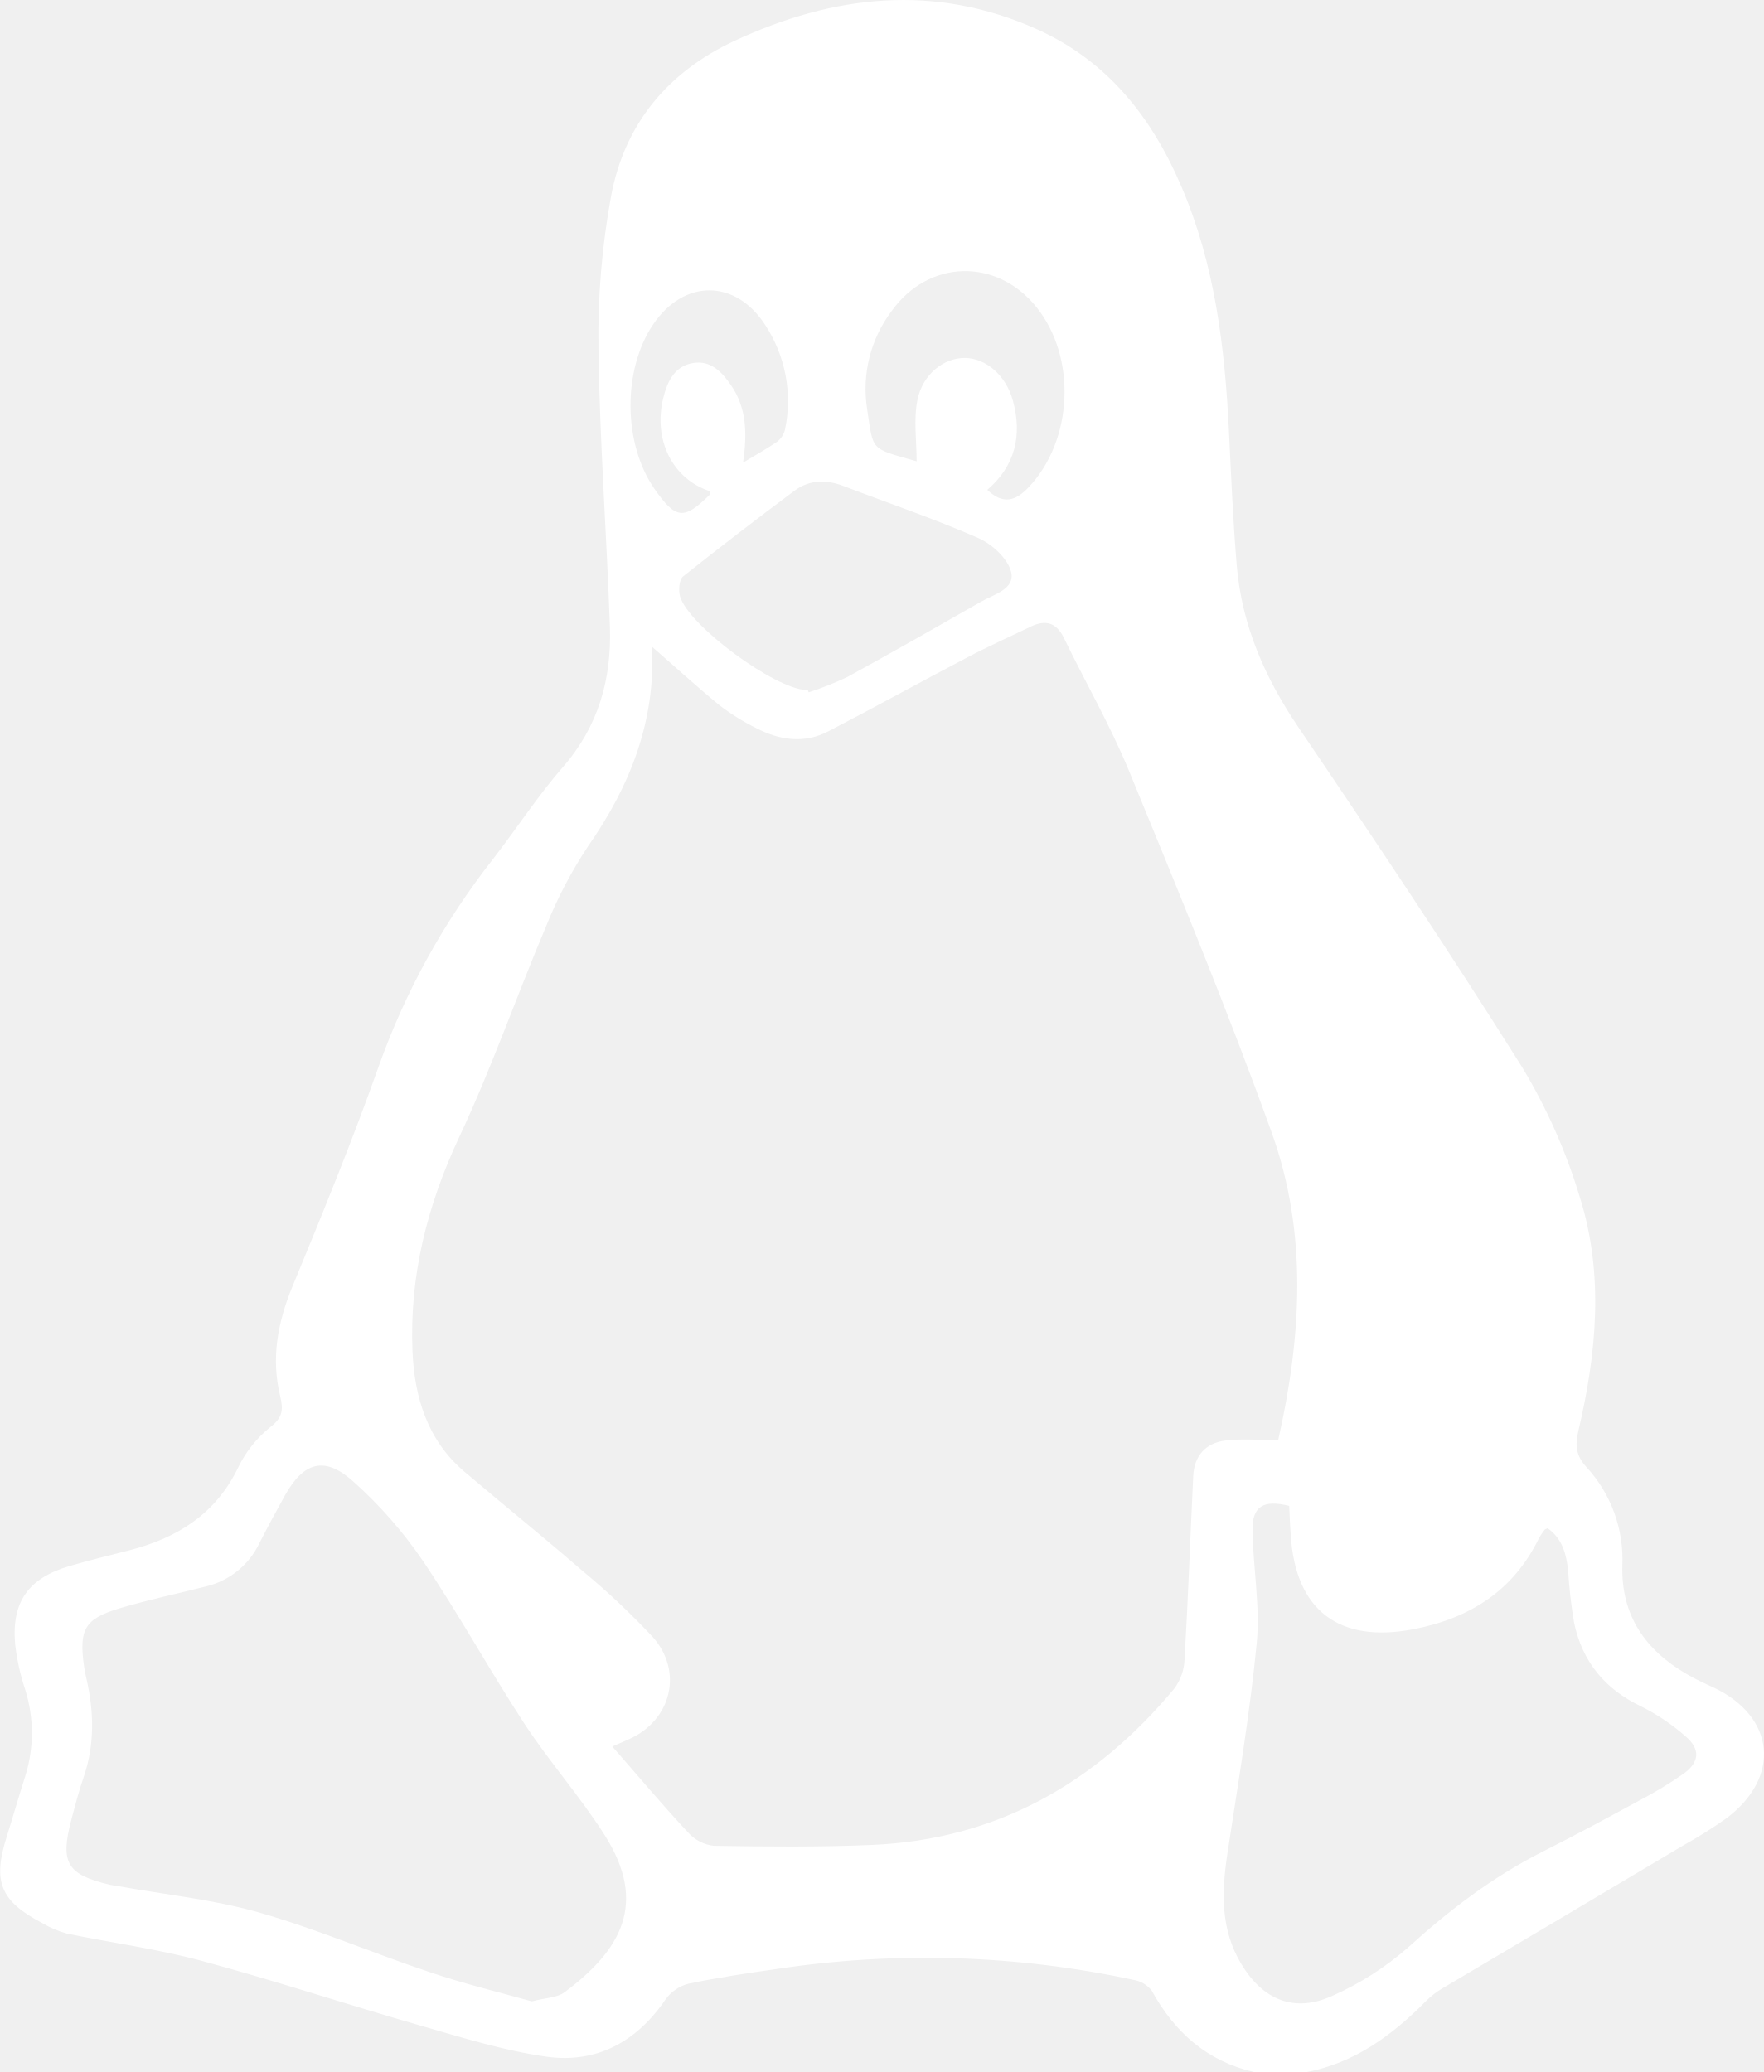
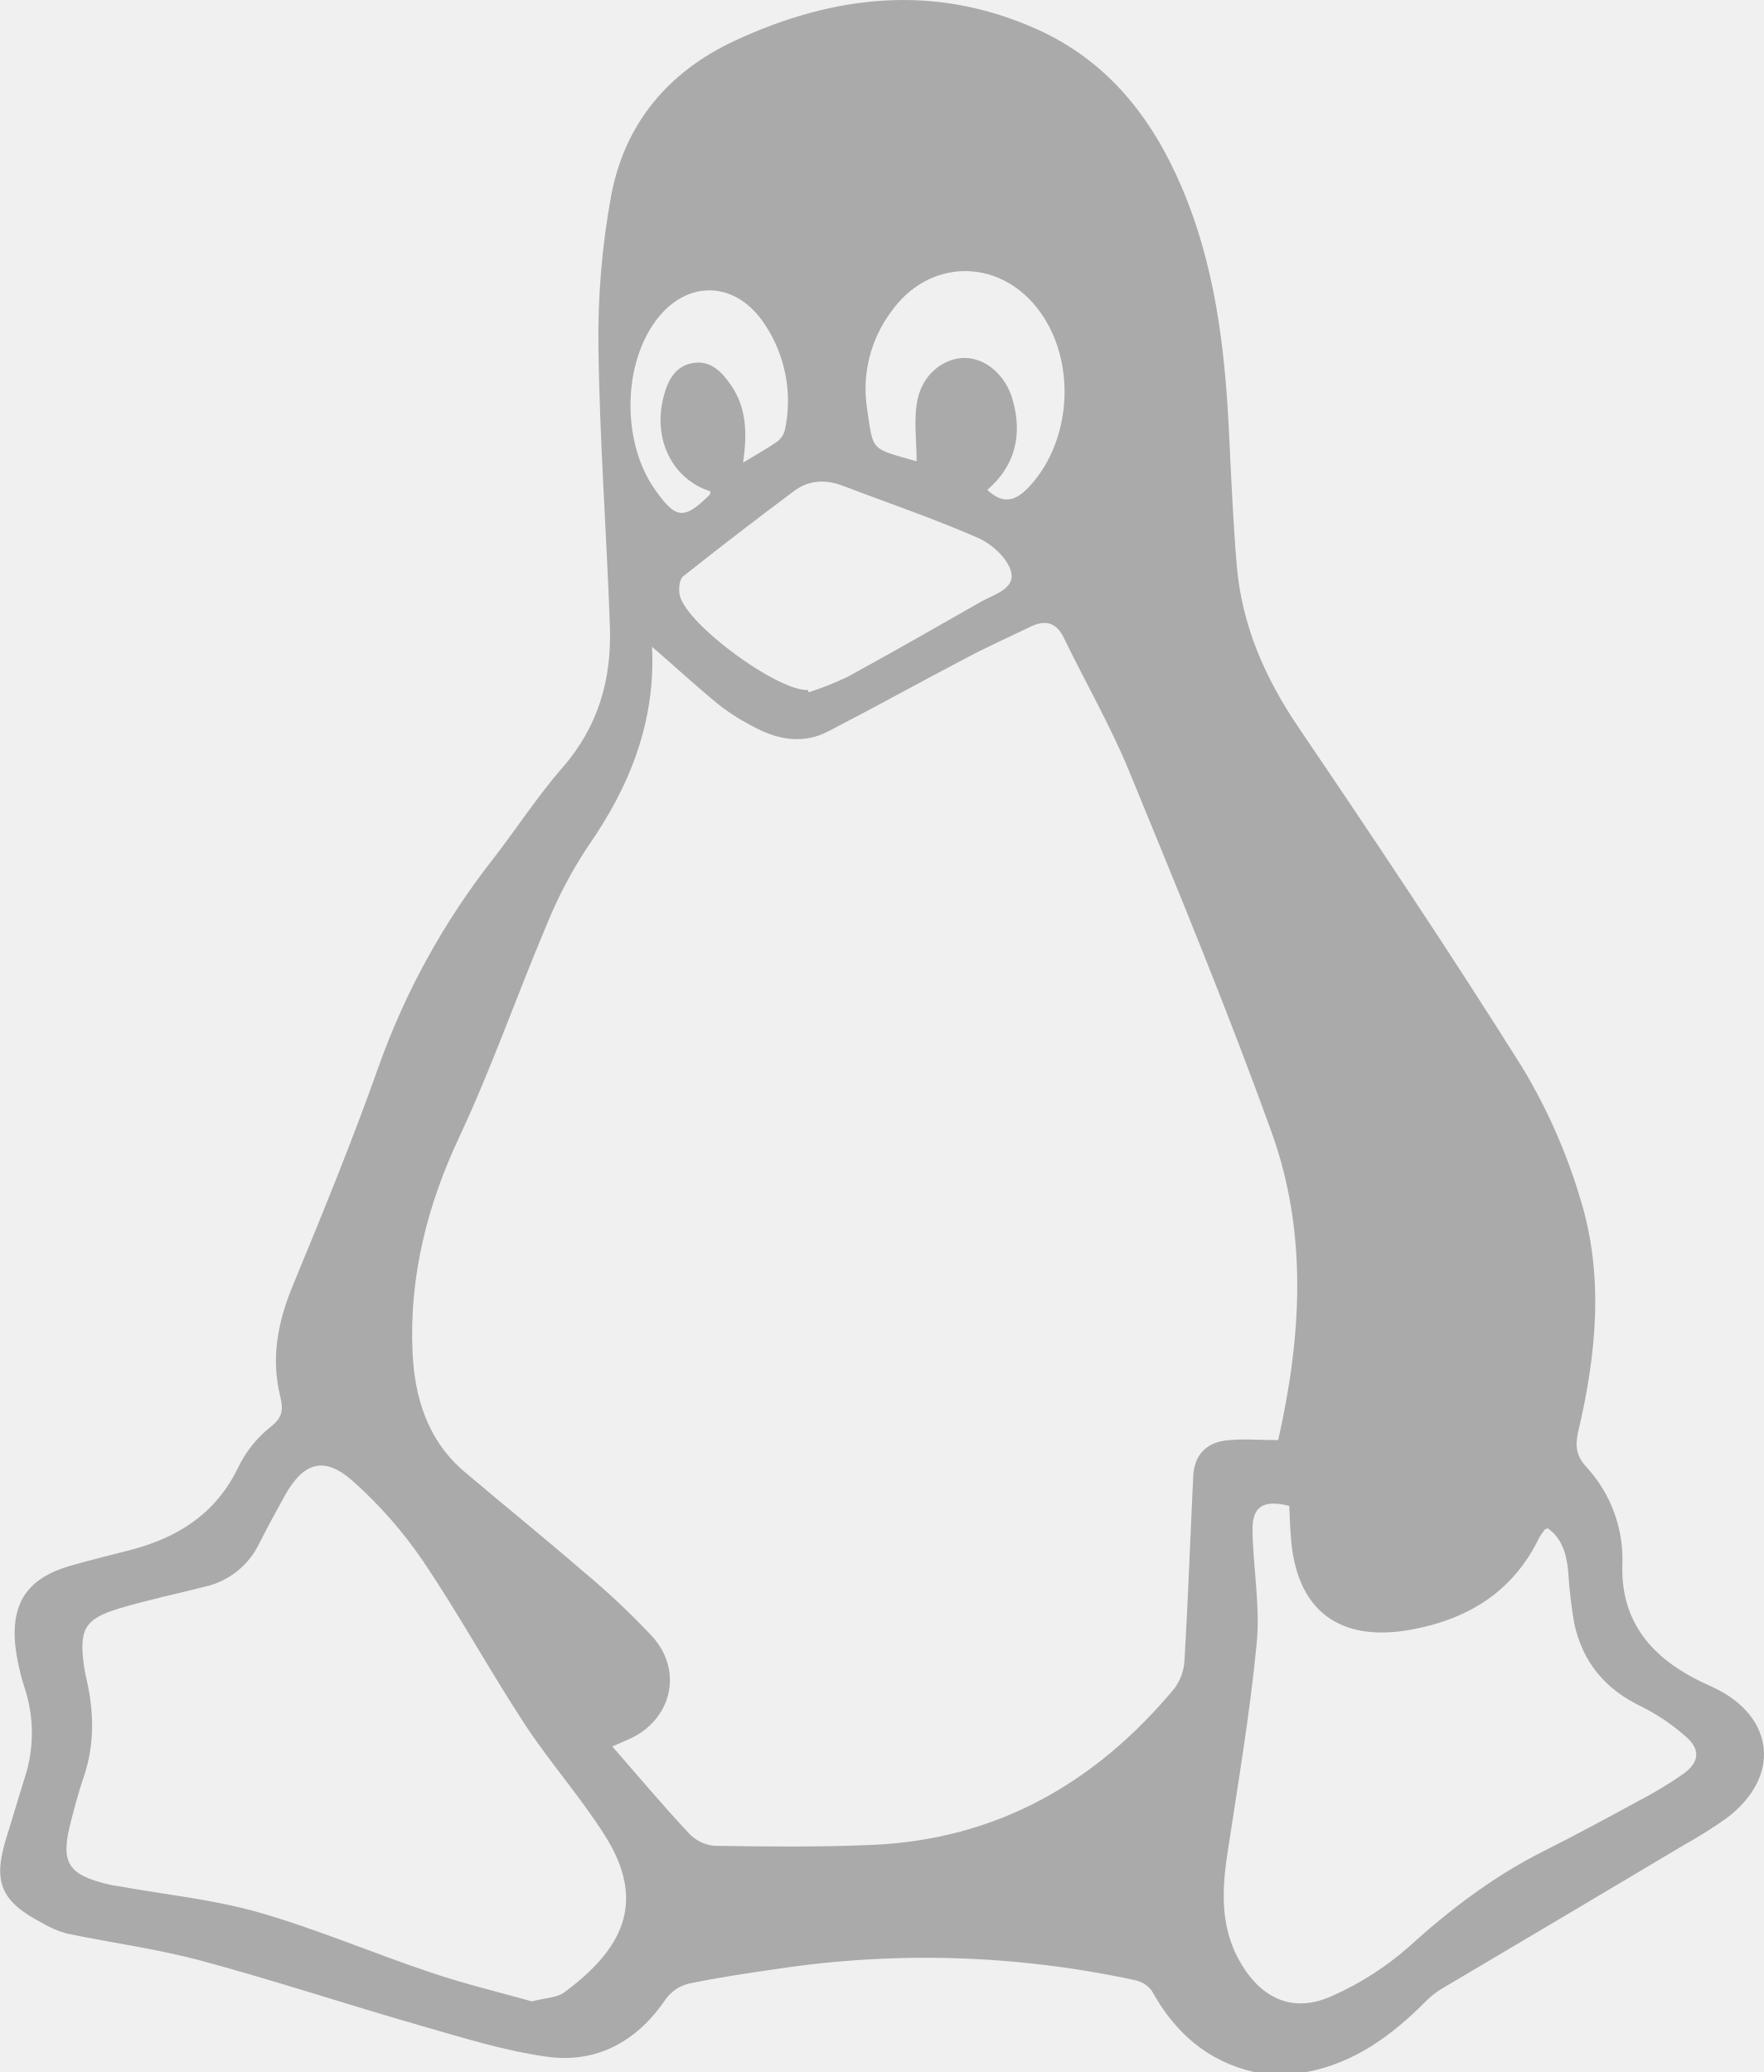
<svg xmlns="http://www.w3.org/2000/svg" viewBox="0 0 375.26 440.86">
-   <path d="M266.74 440.86c-10-2.32-16.88-8.49-21.74-17.33a6.12 6.12 0 0 0-3.8-2.26 211 211 0 0 0-75.69-2.37c-6.38.92-12.77 1.85-19.08 3.18a8.63 8.63 0 0 0-4.85 3.34c-6.13 9-14.68 13.67-25.31 12.18-9.15-1.29-18.11-4.12-27-6.67-15.53-4.46-30.88-9.55-46.47-13.75-9.37-2.52-19.08-3.8-28.59-5.78a20.9 20.9 0 0 1-5.13-2.18c-9-4.7-10.7-8.82-7.64-18.47 1.33-4.23 2.55-8.5 3.9-12.74a30.65 30.65 0 0 0 0-18.57 47.33 47.33 0 0 1-2.12-9.63c-.79-8.95 2.81-14 11.48-16.58 4.26-1.25 8.58-2.28 12.88-3.39 10.17-2.63 18.32-7.71 23.09-17.61a24.84 24.84 0 0 1 6.89-8.63c2.59-2 2.72-3.68 2.06-6.47-2-8.08-.56-15.76 2.61-23.45 6.39-15.47 12.74-31 18.32-46.76a156.48 156.48 0 0 1 24.37-44.19c5-6.46 9.47-13.38 14.83-19.52 7.55-8.67 10.37-18.72 10-29.79-.69-19.76-2.18-39.51-2.44-59.29A165.48 165.48 0 0 1 130 41.71c2.86-15.29 12-26.35 26.22-33 21.12-9.83 42.61-12.26 64.39-2.48 14.89 6.7 24.33 18.57 30.67 33.36 7.16 16.63 9.27 34.19 10.15 52 .47 9.59.87 19.2 1.67 28.77 1.09 12.72 6 23.9 13.18 34.48 16.16 23.84 32.18 47.79 47.5 72.18a120.62 120.62 0 0 1 12.32 27.77c5.15 16.38 3.55 33.19-.34 49.71-.72 3.07-.48 5.24 1.72 7.64a29 29 0 0 1 7.65 20.92c-.3 10.59 4.84 18 13.68 23.13 1.85 1.09 3.83 2 5.76 2.88 13.11 6.22 14.36 19.12 2.62 27.86a100.45 100.45 0 0 1-9.09 5.71q-25.67 15.3-51.35 30.48a16.91 16.91 0 0 0-3.38 2.64c-7.17 7.24-15.11 13.13-25.37 15.1zm5.16-134.39c5-22.13 6.31-44.19-1.39-65.55-9.36-26-19.92-51.54-30.41-77.09-4-9.65-9.24-18.75-13.8-28.15-1.61-3.27-3.92-3.84-7-2.37-4.52 2.19-9.09 4.22-13.51 6.56-9.9 5.19-19.67 10.61-29.59 15.74-5.11 2.66-10.33 1.9-15.29-.67a47 47 0 0 1-8-5c-4.86-4-9.47-8.22-14.2-12.33.77 15.8-4.63 29.57-13.58 42.4a94.12 94.12 0 0 0-8.93 17c-6.3 14.88-11.6 30.21-18.45 44.8s-10.67 29.62-10 45.67c.41 9.83 3.19 19 11.09 25.69 8.3 7.05 16.79 13.88 25 21a161.53 161.53 0 0 1 15 14.11c6.56 7.35 4 17.73-5 21.75l-3.58 1.57c5.6 6.4 10.74 12.55 16.22 18.4a8.52 8.52 0 0 0 5.36 2.73c11.17.18 22.35.29 33.51-.18 26.56-1.1 47.68-13.11 64.46-33.27a11.08 11.08 0 0 0 2.18-6.14c.76-13 1.22-26.06 1.85-39.09.21-4.32 2.68-7.05 6.86-7.55 3.45-.43 7.06-.09 11.23-.09zM113.14 425.83c2.9-.76 5.36-.75 6.94-1.93 12-8.94 17.78-18.86 8.58-33.4-5.19-8.2-11.73-15.55-17.06-23.69-7.44-11.38-14-23.38-21.59-34.64a92.19 92.19 0 0 0-14.91-17c-6.09-5.46-10.52-4.07-14.48 3-1.86 3.37-3.71 6.77-5.46 10.21a16.93 16.93 0 0 1-11.32 9.16c-6.11 1.55-12.29 2.85-18.32 4.64-7.53 2.24-8.74 4.49-7.65 12.32.14 1 .35 2 .58 2.95 1.53 6.84 1.69 13.62-.55 20.36-1.09 3.12-1.91 6.3-2.75 9.48-2.39 9.07-.88 11.57 8.18 13.72.56.14 1.1.18 1.71.29 10 1.8 20.23 2.83 30 5.6 12.34 3.53 24.23 8.65 36.43 12.73 7.28 2.48 14.8 4.27 21.67 6.2zm161.12-105.42c-5.46-1.36-7.89.06-7.81 5.17.12 8 1.65 16.12.9 24-1.45 15.06-4 30-6.27 45-1.22 8.12-1.43 16 3 23.33 4.59 7.64 11.31 10.41 19.34 6.75a63.42 63.42 0 0 0 16.15-10.32c8.74-7.94 18-15 28.59-20.36 6.9-3.47 13.72-7.15 20.5-10.84a86.46 86.46 0 0 0 9.54-5.78c3.33-2.42 3.56-5.17.44-7.86a44.1 44.1 0 0 0-9.56-6.45c-7.7-3.68-12.47-9.53-14.21-17.74a102.67 102.67 0 0 1-1.27-11.05c-.37-3.62-1.27-6.93-4.37-9.1-.4.2-.57.23-.65.34a13.18 13.18 0 0 0-1.18 1.76c-5.46 11.21-14.71 17.06-26.71 19.39-15.78 3.05-25.13-4-26.1-20-.17-2.06-.23-4.18-.33-6.24zM171.83 146.78l.2.53a68.09 68.09 0 0 0 8.25-3.28c9.53-5.22 19-10.62 28.41-16 2.75-1.58 7.36-2.7 6.39-6.41-.75-2.85-4.09-5.89-7-7.16-9.4-4.12-19.17-7.43-28.77-11.1-3.62-1.37-7.16-1.25-10.23 1q-12 8.94-23.77 18.29c-.85.68-1 3-.64 4.26 1.85 6.25 20.18 19.67 26.77 19.89zM195 98.16c0-4.37-.67-8.83.16-13 1.09-5.6 5.72-9.06 10.14-9s8.74 3.69 10.19 9.14c2 7.32.48 13.82-5.46 18.93 3.35 3.17 6 2.41 8.82-.58 9.45-10 10.25-27.66 1.59-38.36-8.51-10.49-22.94-10.08-30.78.92a27.51 27.51 0 0 0-5.2 20.79c1.38 9.09.53 8.29 10.53 11.15zm-36.93.27c2.91-1.76 5.16-3 7.24-4.44a4.55 4.55 0 0 0 1.69-2.62 29.42 29.42 0 0 0-4.2-22.2c-6.34-9.83-17.31-9.83-23.85-.15s-6.41 25.39.28 35c4.53 6.49 6.25 6.67 11.71 1.28.16-.16.13-.49.19-.75-8-2.54-12.28-10.92-10-20 .87-3.48 2.44-6.7 6.35-7.32 3.69-.59 6.08 1.88 8 4.69 3.36 4.84 3.5 10.31 2.59 16.53z" style="fill:#fff" />
+   <defs>
+     <style>.cls-1{fill:#aaa;}</style>
+   </defs>
+   <g id="linux">
+     <path class="cls-1" d="M266.74,440.86c-10-2.32-16.88-8.49-21.74-17.33a6.12,6.12,0,0,0-3.8-2.26,211,211,0,0,0-75.69-2.37c-6.38.92-12.77,1.85-19.08,3.18a8.63,8.63,0,0,0-4.85,3.34c-6.13,9-14.68,13.67-25.31,12.18-9.15-1.29-18.11-4.12-27-6.67-15.53-4.46-30.88-9.55-46.47-13.75-9.37-2.52-19.08-3.8-28.59-5.78a20.9,20.9,0,0,1-5.13-2.18c-9-4.7-10.7-8.82-7.64-18.47,1.33-4.23,2.55-8.5,3.9-12.74a30.65,30.65,0,0,0,0-18.57,47.33,47.33,0,0,1-2.12-9.63c-.79-8.95,2.81-14,11.48-16.58,4.26-1.25,8.58-2.28,12.88-3.39,10.17-2.63,18.32-7.71,23.09-17.61a24.84,24.84,0,0,1,6.89-8.63c2.59-2,2.72-3.68,2.06-6.47-2-8.08-.56-15.76,2.61-23.45,6.39-15.47,12.74-31,18.32-46.76a156.48,156.48,0,0,1,24.37-44.19c5-6.46,9.47-13.38,14.83-19.52,7.55-8.67,10.37-18.72,10-29.79-.69-19.76-2.18-39.51-2.44-59.29A165.48,165.48,0,0,1,130,41.71c2.86-15.29,12-26.35,26.22-33,21.12-9.83,42.61-12.26,64.39-2.48,14.89,6.7,24.33,18.57,30.67,33.36,7.16,16.63,9.27,34.19,10.15,52,.47,9.59.87,19.2,1.67,28.77,1.09,12.72,6,23.9,13.18,34.48,16.16,23.84,32.18,47.79,47.5,72.18a120.62,120.62,0,0,1,12.32,27.77c5.15,16.38,3.55,33.19-.34,49.71-.72,3.07-.48,5.24,1.72,7.64a29,29,0,0,1,7.65,20.92c-.3,10.59,4.84,18,13.68,23.13,1.85,1.09,3.83,2,5.76,2.88,13.11,6.22,14.36,19.12,2.62,27.86a100.45,100.45,0,0,1-9.09,5.71q-25.67,15.3-51.35,30.48a16.91,16.91,0,0,0-3.38,2.64C296.2,433,288.26,438.89,278,440.86Zm5.16-134.39c5-22.13,6.31-44.19-1.39-65.55-9.36-26-19.92-51.54-30.41-77.09-4-9.65-9.24-18.75-13.8-28.15-1.61-3.27-3.92-3.84-7-2.37-4.52,2.19-9.09,4.22-13.51,6.56-9.9,5.19-19.67,10.61-29.59,15.74-5.11,2.66-10.33,1.9-15.29-.67a47,47,0,0,1-8-5c-4.86-4-9.47-8.22-14.2-12.33.77,15.8-4.63,29.57-13.58,42.4a94.12,94.12,0,0,0-8.93,17c-6.3,14.88-11.6,30.21-18.45,44.8s-10.67,29.62-10,45.67c.41,9.83,3.19,19,11.09,25.69,8.3,7.05,16.79,13.88,25,21a161.53,161.53,0,0,1,15,14.11c6.56,7.35,4,17.73-5,21.75l-3.58,1.57C135.86,378,141,384.15,146.48,390a8.52,8.52,0,0,0,5.36,2.73c11.17.18,22.35.29,33.51-.18,26.56-1.1,47.68-13.11,64.46-33.27a11.08,11.08,0,0,0,2.18-6.14c.76-13,1.22-26.06,1.85-39.09.21-4.32,2.68-7.05,6.86-7.55,3.45-.43,7.06-.09,11.23-.09ZM113.14,425.83c2.9-.76,5.36-.75,6.94-1.93,12-8.94,17.78-18.86,8.58-33.4-5.19-8.2-11.73-15.55-17.06-23.69-7.44-11.38-14-23.38-21.59-34.64a92.19,92.19,0,0,0-14.91-17c-6.09-5.46-10.52-4.07-14.48,3-1.86,3.37-3.71,6.77-5.46,10.21a16.93,16.93,0,0,1-11.32,9.16c-6.11,1.55-12.29,2.85-18.32,4.64-7.53,2.24-8.74,4.49-7.65,12.32.14,1,.35,2,.58,2.95,1.53,6.84,1.69,13.62-.55,20.36-1.09,3.12-1.91,6.3-2.75,9.48-2.39,9.07-.88,11.57,8.18,13.72.56.14,1.1.18,1.71.29,10,1.8,20.23,2.83,30,5.6,12.34,3.53,24.23,8.65,36.43,12.73C98.75,422.11,106.27,423.9,113.14,425.83ZM274.26,320.41c-5.46-1.36-7.89.06-7.81,5.17.12,8,1.65,16.12.9,24-1.45,15.06-4,30-6.27,45-1.22,8.12-1.43,16,3,23.33,4.59,7.64,11.31,10.41,19.34,6.75a63.42,63.42,0,0,0,16.15-10.32c8.74-7.94,18-15,28.59-20.36,6.9-3.47,13.72-7.15,20.5-10.84a86.46,86.46,0,0,0,9.54-5.78c3.33-2.42,3.56-5.17.44-7.86a44.1,44.1,0,0,0-9.56-6.45c-7.7-3.68-12.47-9.53-14.21-17.74a102.67,102.67,0,0,1-1.27-11.05c-.37-3.62-1.27-6.93-4.37-9.1-.4.2-.57.23-.65.34a13.18,13.18,0,0,0-1.18,1.76c-5.46,11.21-14.71,17.06-26.71,19.39-15.78,3.05-25.13-4-26.1-20C274.42,324.59,274.36,322.47,274.26,320.41ZM171.83,146.78l.2.53a68.09,68.09,0,0,0,8.25-3.28c9.53-5.22,19-10.62,28.41-16,2.75-1.58,7.36-2.7,6.39-6.41-.75-2.85-4.09-5.89-7-7.16-9.4-4.12-19.17-7.43-28.77-11.1-3.62-1.37-7.16-1.25-10.23,1q-12,8.94-23.77,18.29c-.85.68-1,3-.64,4.26,1.85,6.25,20.18,19.67,26.77,19.89ZM195,98.16c0-4.37-.67-8.83.16-13,1.09-5.6,5.72-9.06,10.14-9s8.74,3.69,10.19,9.14c2,7.32.48,13.82-5.46,18.93,3.35,3.17,6,2.41,8.82-.58,9.45-10,10.25-27.66,1.59-38.36-8.51-10.49-22.94-10.08-30.78.92A27.51,27.51,0,0,0,184.46,87c1.38,9.09.53,8.29,10.53,11.15Zm-36.93.27c2.91-1.76,5.16-3,7.24-4.44A4.55,4.55,0,0,0,167,91.37a29.42,29.42,0,0,0-4.2-22.2c-6.34-9.83-17.31-9.83-23.85-.15s-6.41,25.39.28,35c4.53,6.49,6.25,6.67,11.71,1.28.16-.16.13-.49.19-.75-8-2.54-12.28-10.92-10-20,.87-3.48,2.44-6.7,6.35-7.32,3.69-.59,6.08,1.88,8,4.69,3.36,4.84,3.5,10.31,2.59,16.53Z" />
+   </g>
</svg>
